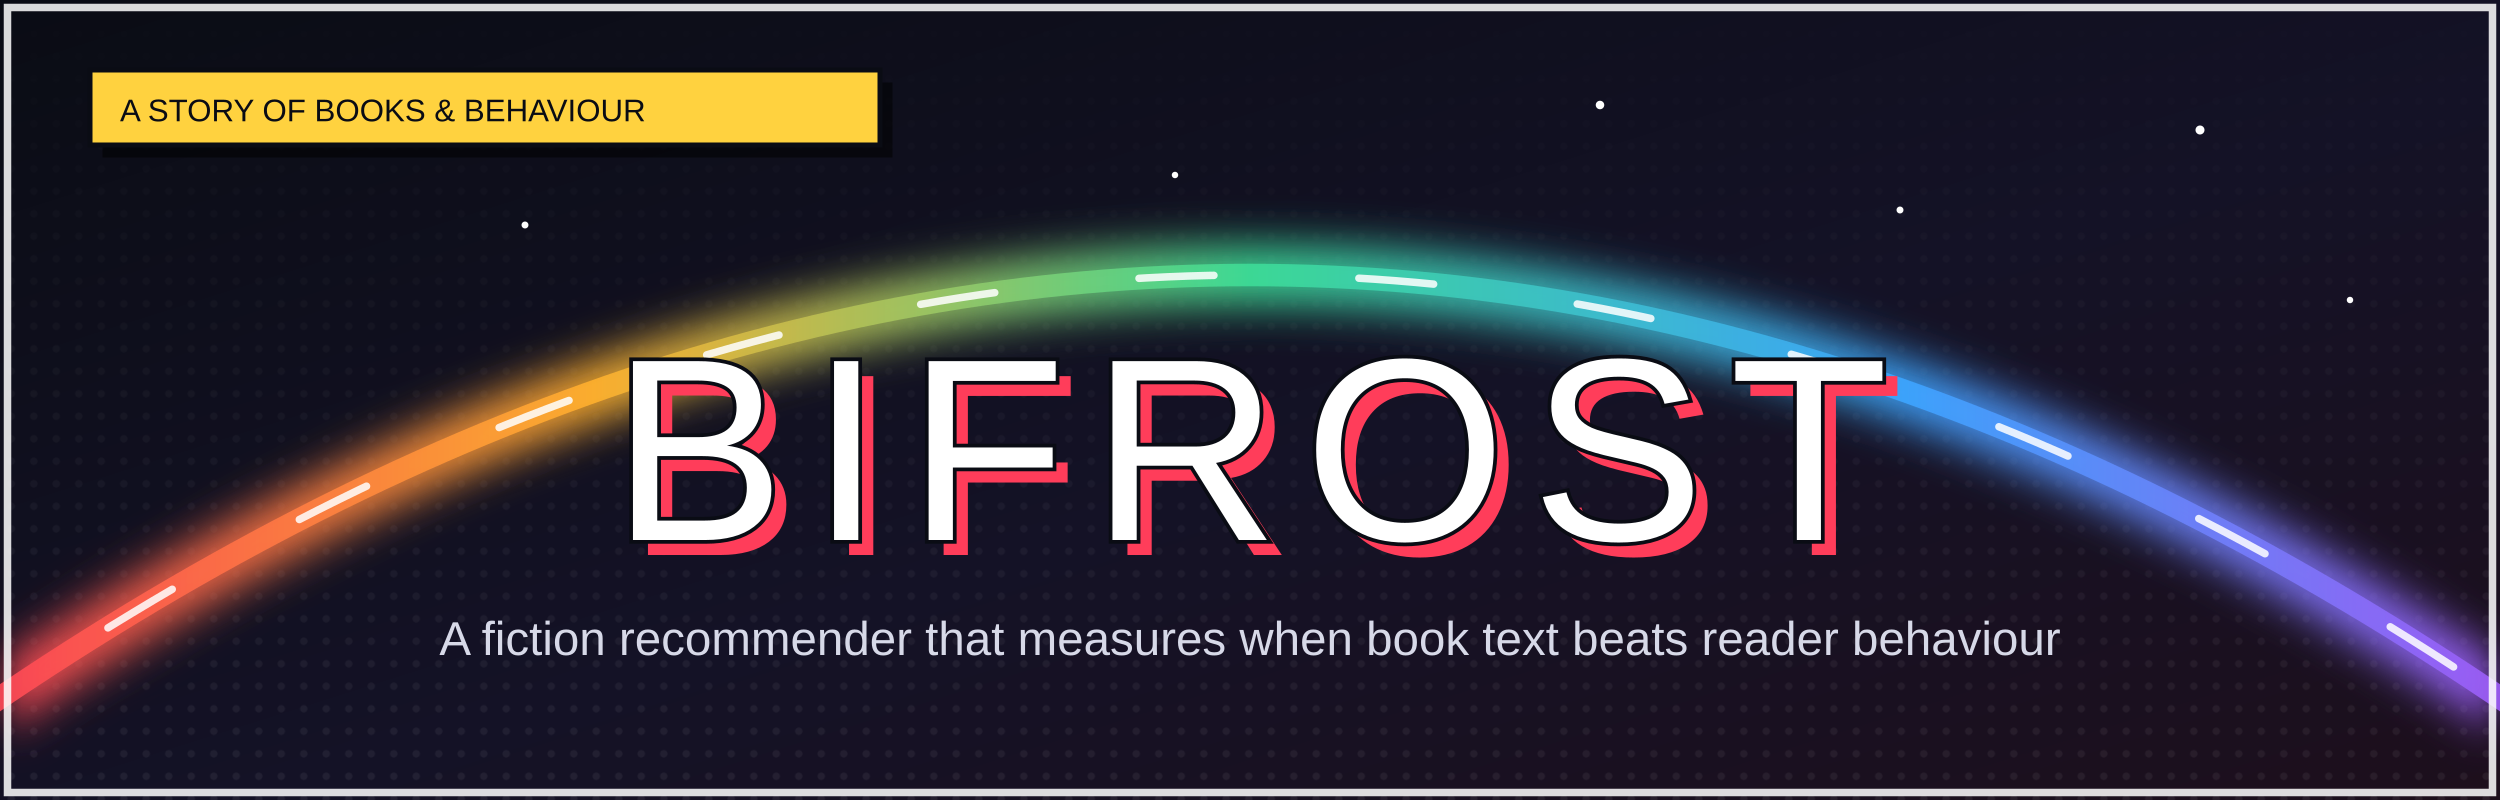
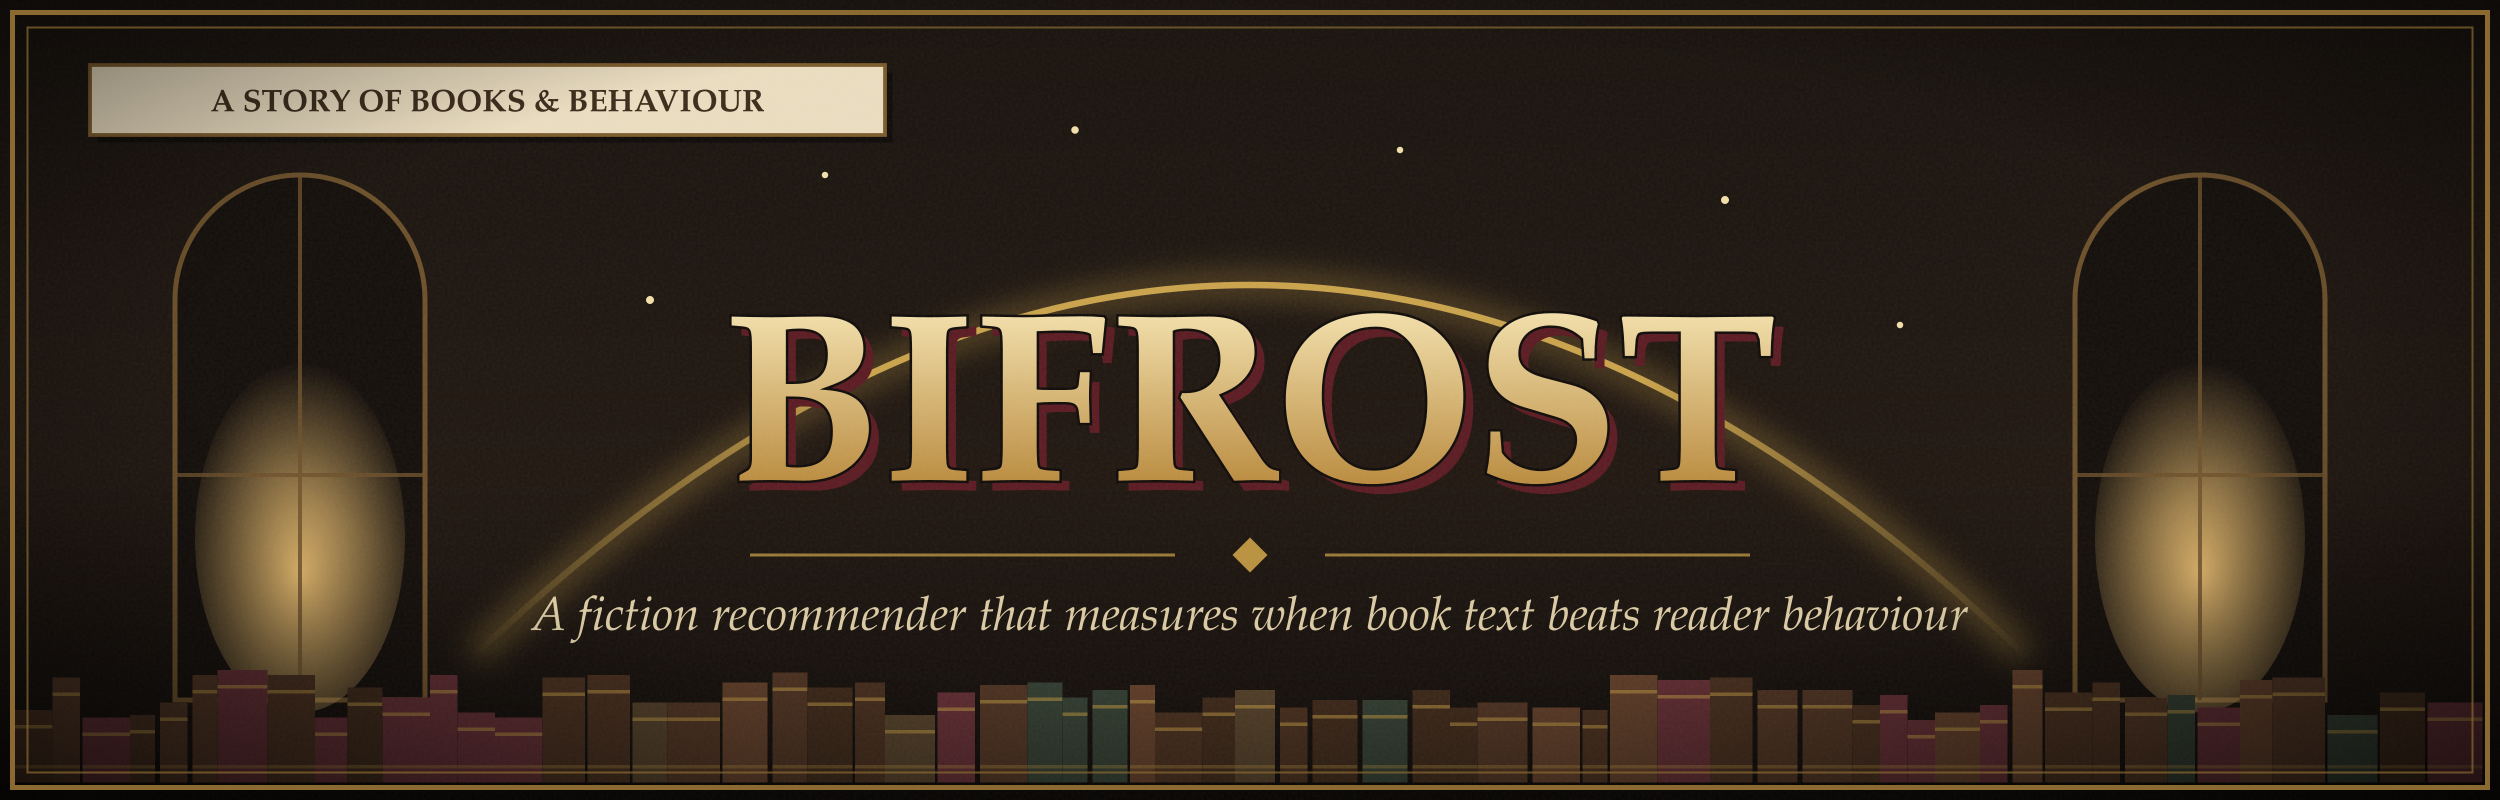
<svg xmlns="http://www.w3.org/2000/svg" viewBox="0 0 1000 320" width="1000" height="320" role="img" aria-label="Bifrost: a fiction recommender that measures when book text beats reader behaviour">
  <style>
-     .flow { animation: flow 2.4s linear infinite; }
-     .pulse { animation: pulse 3.2s ease-in-out infinite; }
-     .tw1 { animation: twinkle 2.8s ease-in-out infinite; }
-     .tw2 { animation: twinkle 3.6s ease-in-out infinite 0.9s; }
-     .tw3 { animation: twinkle 4.4s ease-in-out infinite 1.7s; }
-     @keyframes flow { to { stroke-dashoffset: -88; } }
-     @keyframes pulse { 0%, 100% { opacity: .55; } 50% { opacity: .95; } }
-     @keyframes twinkle { 0%, 100% { opacity: .15; } 50% { opacity: 1; } }
+     .shimmer { animation: shimmer 5s ease-in-out infinite; }
+     .flicker { animation: flicker 3.4s ease-in-out infinite; }
+     .flicker2 { animation: flicker 4.1s ease-in-out infinite 1.1s; }
+     .mote1 { animation: mote 5s ease-in-out infinite; }
+     .mote2 { animation: mote 6.5s ease-in-out infinite 1.3s; }
+     .mote3 { animation: mote 7.5s ease-in-out infinite 2.6s; }
+     @keyframes shimmer { 0%,100% { opacity: .6; } 50% { opacity: 1; } }
+     @keyframes flicker { 0%,100% { opacity: .55; } 30% { opacity: .85; } 55% { opacity: .6; } 80% { opacity: .95; } }
+     @keyframes mote { 0%,100% { opacity: .1; transform: translateY(0); } 50% { opacity: .8; transform: translateY(-6px); } }
    /* Respect the system "reduce motion" setting. */
    @media (prefers-reduced-motion: reduce) {
-       .flow, .pulse, .tw1, .tw2, .tw3 { animation: none; }
+       .shimmer, .flicker, .flicker2, .mote1, .mote2, .mote3 { animation: none; }
    }
  </style>
  <defs>
-     <linearGradient id="bg" x1="0" y1="0" x2="1" y2="1">
-       <stop offset="0" stop-color="#0a0c14" />
-       <stop offset="0.55" stop-color="#141226" />
-       <stop offset="1" stop-color="#1d0f1c" />
+     <linearGradient id="bg" x1="0" y1="0" x2="0" y2="1">
+       <stop offset="0" stop-color="#17110d" />
+       <stop offset="0.6" stop-color="#1f1610" />
+       <stop offset="1" stop-color="#0e0a08" />
    </linearGradient>
-     <linearGradient id="bridge" x1="0" y1="0" x2="1" y2="0">
-       <stop offset="0" stop-color="#ff3d5a" />
-       <stop offset="0.25" stop-color="#ffb02e" />
-       <stop offset="0.5" stop-color="#3ddc97" />
-       <stop offset="0.75" stop-color="#3da5ff" />
-       <stop offset="1" stop-color="#a855f7" />
+     <radialGradient id="vignette" cx="0.5" cy="0.45" r="0.75">
+       <stop offset="0.55" stop-color="#000" stop-opacity="0" />
+       <stop offset="1" stop-color="#000" stop-opacity="0.7" />
+     </radialGradient>
+     <linearGradient id="gold" x1="0" y1="0" x2="0" y2="1">
+       <stop offset="0" stop-color="#f1deaa" />
+       <stop offset="1" stop-color="#b98a3e" />
    </linearGradient>
-     <pattern id="dots" width="9" height="9" patternUnits="userSpaceOnUse">
-       <circle cx="4.5" cy="4.5" r="1.5" fill="#ffffff" />
-     </pattern>
-     <linearGradient id="fade" x1="0" y1="1" x2="0" y2="0">
-       <stop offset="0" stop-color="#fff" stop-opacity="0.9" />
-       <stop offset="1" stop-color="#fff" stop-opacity="0" />
+     <linearGradient id="arc" x1="0" y1="0" x2="1" y2="0">
+       <stop offset="0" stop-color="#c9a24b" stop-opacity="0" />
+       <stop offset="0.25" stop-color="#c9a24b" />
+       <stop offset="0.75" stop-color="#c9a24b" />
+       <stop offset="1" stop-color="#c9a24b" stop-opacity="0" />
    </linearGradient>
-     <mask id="dotmask">
-       <rect width="1000" height="320" fill="url(#fade)" />
-     </mask>
+     <radialGradient id="candle" cx="0.5" cy="0.6" r="0.6">
+       <stop offset="0" stop-color="#ffcf7a" stop-opacity="0.9" />
+       <stop offset="1" stop-color="#ffcf7a" stop-opacity="0" />
+     </radialGradient>
+     <filter id="grain" x="0" y="0" width="100%" height="100%">
+       <feTurbulence type="fractalNoise" baseFrequency="0.85" numOctaves="2" seed="4" />
+       <feColorMatrix values="0 0 0 0 0.9  0 0 0 0 0.8  0 0 0 0 0.6  0 0 0 0.9 0" />
+     </filter>
    <filter id="glow" x="-20%" y="-50%" width="140%" height="200%">
-       <feGaussianBlur stdDeviation="9" />
+       <feGaussianBlur stdDeviation="6" />
    </filter>
  </defs>
  <rect width="1000" height="320" fill="url(#bg)" />
-   <rect width="1000" height="320" fill="url(#dots)" opacity="0.07" mask="url(#dotmask)" />
-   <g fill="#ffffff">
-     <circle class="tw1" cx="90" cy="48" r="1.8" />
-     <circle class="tw2" cx="210" cy="90" r="1.4" />
-     <circle class="tw3" cx="340" cy="38" r="1.6" />
-     <circle class="tw1" cx="470" cy="70" r="1.3" />
-     <circle class="tw2" cx="640" cy="42" r="1.7" />
-     <circle class="tw3" cx="760" cy="84" r="1.4" />
-     <circle class="tw1" cx="880" cy="52" r="1.8" />
-     <circle class="tw2" cx="940" cy="120" r="1.3" />
-   </g>
-   <path d="M -30 300 Q 500 -80 1030 300" fill="none" stroke="url(#bridge)" stroke-width="22" class="pulse" filter="url(#glow)" />
-   <path d="M -30 300 Q 500 -80 1030 300" fill="none" stroke="url(#bridge)" stroke-width="9" stroke-linecap="round" opacity="0.9" />
-   <path class="flow" d="M -30 300 Q 500 -80 1030 300" fill="none" stroke="#ffffff" stroke-width="3" stroke-linecap="round" stroke-dasharray="30 58" opacity="0.85" />
-   <g transform="translate(36 28)">
-     <rect x="5" y="5" width="316" height="30" fill="#000" opacity="0.55" />
-     <rect width="316" height="30" fill="#ffd23f" stroke="#0a0c14" stroke-width="2" />
-     <text x="12" y="20.5" font-family="'Arial Black', Impact, Arial, sans-serif" font-size="12.5" textLength="292" lengthAdjust="spacingAndGlyphs" fill="#0a0c14">A STORY OF BOOKS &amp; BEHAVIOUR</text>
-   </g>
-   <g font-family="Impact, 'Arial Black', 'Helvetica Neue', Arial, sans-serif" font-size="104" letter-spacing="10" text-anchor="middle">
-     <text x="506" y="222" textLength="560" lengthAdjust="spacingAndGlyphs" fill="#ff3d5a">BIFROST</text>
-     <text x="500" y="216" textLength="560" lengthAdjust="spacingAndGlyphs" fill="#ffffff" stroke="#0a0c14" stroke-width="3" paint-order="stroke">BIFROST</text>
-   </g>
-   <text x="500" y="262" text-anchor="middle" font-family="'Helvetica Neue', Arial, sans-serif" font-size="19" textLength="720" lengthAdjust="spacingAndGlyphs" fill="#d7d9e8">A fiction recommender that measures when book text beats reader behaviour</text>
-   <rect x="3" y="3" width="994" height="314" fill="none" stroke="#ffffff" stroke-opacity="0.85" stroke-width="3" />
+   <g>
+     <path d="M70 280 V120 a50 50 0 0 1 100 0 V280 Z" fill="#120d0a" stroke="#6b4f2a" stroke-width="2" />
+     <path d="M830 280 V120 a50 50 0 0 1 100 0 V280 Z" fill="#120d0a" stroke="#6b4f2a" stroke-width="2" />
+     <ellipse class="flicker" cx="120" cy="215" rx="42" ry="70" fill="url(#candle)" />
+     <ellipse class="flicker2" cx="880" cy="215" rx="42" ry="70" fill="url(#candle)" />
+     <g stroke="#6b4f2a" stroke-width="1.6" opacity="0.8">
+       <path d="M120 70 V280 M70 190 H170" />
+       <path d="M880 70 V280 M830 190 H930" />
+     </g>
+   </g>
+   <path d="M 190 262 Q 500 -34 810 262" fill="none" stroke="#c9a24b" stroke-width="10" opacity="0.35" class="shimmer" filter="url(#glow)" />
+   <path d="M 190 262 Q 500 -34 810 262" fill="none" stroke="url(#arc)" stroke-width="2.6" stroke-linecap="round" />
+   <g fill="#f1deaa">
+     <circle class="mote1" cx="260" cy="120" r="1.6" />
+     <circle class="mote2" cx="330" cy="70" r="1.3" />
+     <circle class="mote3" cx="430" cy="52" r="1.5" />
+     <circle class="mote1" cx="560" cy="60" r="1.3" />
+     <circle class="mote2" cx="690" cy="80" r="1.6" />
+     <circle class="mote3" cx="760" cy="130" r="1.3" />
+   </g>
+   <g transform="translate(36 26)">
+     <rect x="3" y="3" width="318" height="28" fill="#000" opacity="0.5" />
+     <rect width="318" height="28" fill="#e9dcc0" stroke="#7a5a2a" stroke-width="1.5" />
+     <text x="159" y="18.5" text-anchor="middle" textLength="290" lengthAdjust="spacing" font-family="Georgia, 'Palatino Linotype', 'Book Antiqua', 'Times New Roman', serif" font-size="12.5" font-weight="bold" fill="#3a2a1a">A STORY OF BOOKS &amp; BEHAVIOUR</text>
+   </g>
+   <g font-family="Georgia, 'Palatino Linotype', 'Book Antiqua', 'Times New Roman', serif" font-weight="bold" font-size="96" text-anchor="middle">
+     <text x="504" y="196" textLength="520" lengthAdjust="spacing" fill="#5a1a22">BIFROST</text>
+     <text x="500" y="192" textLength="520" lengthAdjust="spacing" fill="url(#gold)" stroke="#0e0a08" stroke-width="2" paint-order="stroke">BIFROST</text>
+   </g>
+   <g stroke="#b8913f" stroke-width="1.2" opacity="0.8">
+     <path d="M300 222 H470" />
+     <path d="M530 222 H700" />
+   </g>
+   <path d="M500 215 L507 222 L500 229 L493 222 Z" fill="#b8913f" />
+   <text x="500" y="252" text-anchor="middle" textLength="700" lengthAdjust="spacing" font-family="Georgia, 'Palatino Linotype', 'Book Antiqua', 'Times New Roman', serif" font-style="italic" font-size="19" fill="#d9c9a3">A fiction recommender that measures when book text beats reader behaviour</text>
+   <g>
+     <rect x="6" y="284" width="15" height="30" fill="#432b1c" />
+     <rect x="6" y="290" width="15" height="1.4" fill="#b8913f" opacity="0.55" />
+     <rect x="6" y="306" width="15" height="1.4" fill="#b8913f" opacity="0.35" />
+     <rect x="21" y="271" width="11" height="43" fill="#4a3020" />
+     <rect x="21" y="277" width="11" height="1.4" fill="#b8913f" opacity="0.55" />
+     <rect x="21" y="306" width="11" height="1.4" fill="#b8913f" opacity="0.35" />
+     <rect x="33" y="287" width="19" height="27" fill="#5c2a30" />
+     <rect x="33" y="293" width="19" height="1.4" fill="#b8913f" opacity="0.55" />
+     <rect x="33" y="306" width="19" height="1.4" fill="#b8913f" opacity="0.35" />
+     <rect x="52" y="286" width="10" height="28" fill="#432b1c" />
+     <rect x="52" y="292" width="10" height="1.4" fill="#b8913f" opacity="0.55" />
+     <rect x="52" y="306" width="10" height="1.4" fill="#b8913f" opacity="0.35" />
+     <rect x="64" y="281" width="11" height="33" fill="#4a3020" />
+     <rect x="64" y="287" width="11" height="1.4" fill="#b8913f" opacity="0.55" />
+     <rect x="64" y="306" width="11" height="1.4" fill="#b8913f" opacity="0.35" />
+     <rect x="77" y="270" width="10" height="44" fill="#4a3020" />
+     <rect x="77" y="276" width="10" height="1.4" fill="#b8913f" opacity="0.55" />
+     <rect x="77" y="306" width="10" height="1.4" fill="#b8913f" opacity="0.35" />
+     <rect x="87" y="268" width="20" height="46" fill="#5c2a30" />
+     <rect x="87" y="274" width="20" height="1.4" fill="#b8913f" opacity="0.55" />
+     <rect x="87" y="306" width="20" height="1.4" fill="#b8913f" opacity="0.35" />
+     <rect x="107" y="270" width="19" height="44" fill="#432b1c" />
+     <rect x="107" y="276" width="19" height="1.4" fill="#b8913f" opacity="0.55" />
+     <rect x="107" y="306" width="19" height="1.4" fill="#b8913f" opacity="0.35" />
+     <rect x="126" y="287" width="13" height="27" fill="#5c2a30" />
+     <rect x="126" y="293" width="13" height="1.4" fill="#b8913f" opacity="0.55" />
+     <rect x="126" y="306" width="13" height="1.4" fill="#b8913f" opacity="0.35" />
+     <rect x="139" y="275" width="14" height="39" fill="#3a2618" />
+     <rect x="139" y="281" width="14" height="1.4" fill="#b8913f" opacity="0.55" />
+     <rect x="139" y="306" width="14" height="1.4" fill="#b8913f" opacity="0.35" />
+     <rect x="153" y="279" width="19" height="35" fill="#5c2a30" />
+     <rect x="153" y="285" width="19" height="1.4" fill="#b8913f" opacity="0.55" />
+     <rect x="153" y="306" width="19" height="1.4" fill="#b8913f" opacity="0.35" />
+     <rect x="172" y="270" width="11" height="44" fill="#5c2a30" />
+     <rect x="172" y="276" width="11" height="1.4" fill="#b8913f" opacity="0.55" />
+     <rect x="172" y="306" width="11" height="1.4" fill="#b8913f" opacity="0.35" />
+     <rect x="183" y="285" width="15" height="29" fill="#5c2a30" />
+     <rect x="183" y="291" width="15" height="1.4" fill="#b8913f" opacity="0.55" />
+     <rect x="183" y="306" width="15" height="1.4" fill="#b8913f" opacity="0.35" />
+     <rect x="198" y="287" width="19" height="27" fill="#5c2a30" />
+     <rect x="198" y="293" width="19" height="1.4" fill="#b8913f" opacity="0.55" />
+     <rect x="198" y="306" width="19" height="1.4" fill="#b8913f" opacity="0.35" />
+     <rect x="217" y="271" width="17" height="43" fill="#432b1c" />
+     <rect x="217" y="277" width="17" height="1.4" fill="#b8913f" opacity="0.55" />
+     <rect x="217" y="306" width="17" height="1.4" fill="#b8913f" opacity="0.35" />
+     <rect x="235" y="270" width="17" height="44" fill="#432b1c" />
+     <rect x="235" y="276" width="17" height="1.4" fill="#b8913f" opacity="0.55" />
+     <rect x="235" y="306" width="17" height="1.4" fill="#b8913f" opacity="0.35" />
+     <rect x="253" y="281" width="14" height="33" fill="#4d3b26" />
+     <rect x="253" y="287" width="14" height="1.4" fill="#b8913f" opacity="0.55" />
+     <rect x="253" y="306" width="14" height="1.4" fill="#b8913f" opacity="0.35" />
+     <rect x="267" y="281" width="21" height="33" fill="#4a3020" />
+     <rect x="267" y="287" width="21" height="1.4" fill="#b8913f" opacity="0.55" />
+     <rect x="267" y="306" width="21" height="1.4" fill="#b8913f" opacity="0.35" />
+     <rect x="289" y="273" width="18" height="41" fill="#5a3a26" />
+     <rect x="289" y="279" width="18" height="1.4" fill="#b8913f" opacity="0.55" />
+     <rect x="289" y="306" width="18" height="1.4" fill="#b8913f" opacity="0.35" />
+     <rect x="309" y="269" width="14" height="45" fill="#4a3020" />
+     <rect x="309" y="275" width="14" height="1.4" fill="#b8913f" opacity="0.55" />
+     <rect x="309" y="306" width="14" height="1.4" fill="#b8913f" opacity="0.35" />
+     <rect x="323" y="275" width="18" height="39" fill="#3a2618" />
+     <rect x="323" y="281" width="18" height="1.4" fill="#b8913f" opacity="0.55" />
+     <rect x="323" y="306" width="18" height="1.4" fill="#b8913f" opacity="0.35" />
+     <rect x="342" y="273" width="12" height="41" fill="#432b1c" />
+     <rect x="342" y="279" width="12" height="1.4" fill="#b8913f" opacity="0.55" />
+     <rect x="342" y="306" width="12" height="1.4" fill="#b8913f" opacity="0.35" />
+     <rect x="354" y="286" width="20" height="28" fill="#4d3b26" />
+     <rect x="354" y="292" width="20" height="1.4" fill="#b8913f" opacity="0.55" />
+     <rect x="354" y="306" width="20" height="1.4" fill="#b8913f" opacity="0.35" />
+     <rect x="375" y="277" width="15" height="37" fill="#5c2a30" />
+     <rect x="375" y="283" width="15" height="1.4" fill="#b8913f" opacity="0.55" />
+     <rect x="375" y="306" width="15" height="1.4" fill="#b8913f" opacity="0.35" />
+     <rect x="392" y="274" width="19" height="40" fill="#4a3020" />
+     <rect x="392" y="280" width="19" height="1.4" fill="#b8913f" opacity="0.55" />
+     <rect x="392" y="306" width="19" height="1.4" fill="#b8913f" opacity="0.35" />
+     <rect x="411" y="273" width="14" height="41" fill="#2f3a2e" />
+     <rect x="411" y="279" width="14" height="1.4" fill="#b8913f" opacity="0.55" />
+     <rect x="411" y="306" width="14" height="1.4" fill="#b8913f" opacity="0.35" />
+     <rect x="425" y="279" width="10" height="35" fill="#2f3a2e" />
+     <rect x="425" y="285" width="10" height="1.4" fill="#b8913f" opacity="0.55" />
+     <rect x="425" y="306" width="10" height="1.4" fill="#b8913f" opacity="0.35" />
+     <rect x="437" y="276" width="14" height="38" fill="#2f3a2e" />
+     <rect x="437" y="282" width="14" height="1.4" fill="#b8913f" opacity="0.55" />
+     <rect x="437" y="306" width="14" height="1.4" fill="#b8913f" opacity="0.35" />
+     <rect x="452" y="274" width="10" height="40" fill="#5a3a26" />
+     <rect x="452" y="280" width="10" height="1.4" fill="#b8913f" opacity="0.55" />
+     <rect x="452" y="306" width="10" height="1.4" fill="#b8913f" opacity="0.35" />
+     <rect x="462" y="285" width="19" height="29" fill="#432b1c" />
+     <rect x="462" y="291" width="19" height="1.4" fill="#b8913f" opacity="0.55" />
+     <rect x="462" y="306" width="19" height="1.4" fill="#b8913f" opacity="0.35" />
+     <rect x="481" y="279" width="13" height="35" fill="#3a2618" />
+     <rect x="481" y="285" width="13" height="1.4" fill="#b8913f" opacity="0.55" />
+     <rect x="481" y="306" width="13" height="1.4" fill="#b8913f" opacity="0.35" />
+     <rect x="494" y="276" width="16" height="38" fill="#4d3b26" />
+     <rect x="494" y="282" width="16" height="1.4" fill="#b8913f" opacity="0.55" />
+     <rect x="494" y="306" width="16" height="1.4" fill="#b8913f" opacity="0.35" />
+     <rect x="512" y="283" width="11" height="31" fill="#432b1c" />
+     <rect x="512" y="289" width="11" height="1.4" fill="#b8913f" opacity="0.55" />
+     <rect x="512" y="306" width="11" height="1.4" fill="#b8913f" opacity="0.35" />
+     <rect x="525" y="280" width="18" height="34" fill="#3a2618" />
+     <rect x="525" y="286" width="18" height="1.4" fill="#b8913f" opacity="0.55" />
+     <rect x="525" y="306" width="18" height="1.4" fill="#b8913f" opacity="0.35" />
+     <rect x="545" y="280" width="18" height="34" fill="#2f3a2e" />
+     <rect x="545" y="286" width="18" height="1.4" fill="#b8913f" opacity="0.55" />
+     <rect x="545" y="306" width="18" height="1.4" fill="#b8913f" opacity="0.35" />
+     <rect x="565" y="276" width="15" height="38" fill="#3a2618" />
+     <rect x="565" y="282" width="15" height="1.4" fill="#b8913f" opacity="0.55" />
+     <rect x="565" y="306" width="15" height="1.4" fill="#b8913f" opacity="0.35" />
+     <rect x="580" y="283" width="11" height="31" fill="#3a2618" />
+     <rect x="580" y="289" width="11" height="1.4" fill="#b8913f" opacity="0.55" />
+     <rect x="580" y="306" width="11" height="1.4" fill="#b8913f" opacity="0.35" />
+     <rect x="591" y="281" width="20" height="33" fill="#4a3020" />
+     <rect x="591" y="287" width="20" height="1.4" fill="#b8913f" opacity="0.55" />
+     <rect x="591" y="306" width="20" height="1.4" fill="#b8913f" opacity="0.35" />
+     <rect x="613" y="283" width="19" height="31" fill="#5a3a26" />
+     <rect x="613" y="289" width="19" height="1.4" fill="#b8913f" opacity="0.55" />
+     <rect x="613" y="306" width="19" height="1.4" fill="#b8913f" opacity="0.35" />
+     <rect x="633" y="284" width="10" height="30" fill="#432b1c" />
+     <rect x="633" y="290" width="10" height="1.4" fill="#b8913f" opacity="0.55" />
+     <rect x="633" y="306" width="10" height="1.4" fill="#b8913f" opacity="0.35" />
+     <rect x="644" y="270" width="19" height="44" fill="#5a3a26" />
+     <rect x="644" y="276" width="19" height="1.4" fill="#b8913f" opacity="0.55" />
+     <rect x="644" y="306" width="19" height="1.4" fill="#b8913f" opacity="0.35" />
+     <rect x="663" y="272" width="21" height="42" fill="#5c2a30" />
+     <rect x="663" y="278" width="21" height="1.4" fill="#b8913f" opacity="0.55" />
+     <rect x="663" y="306" width="21" height="1.4" fill="#b8913f" opacity="0.35" />
+     <rect x="684" y="271" width="17" height="43" fill="#432b1c" />
+     <rect x="684" y="277" width="17" height="1.4" fill="#b8913f" opacity="0.55" />
+     <rect x="684" y="306" width="17" height="1.4" fill="#b8913f" opacity="0.35" />
+     <rect x="703" y="276" width="16" height="38" fill="#4a3020" />
+     <rect x="703" y="282" width="16" height="1.4" fill="#b8913f" opacity="0.55" />
+     <rect x="703" y="306" width="16" height="1.4" fill="#b8913f" opacity="0.35" />
+     <rect x="721" y="276" width="20" height="38" fill="#4a3020" />
+     <rect x="721" y="282" width="20" height="1.4" fill="#b8913f" opacity="0.55" />
+     <rect x="721" y="306" width="20" height="1.4" fill="#b8913f" opacity="0.35" />
+     <rect x="741" y="282" width="11" height="32" fill="#432b1c" />
+     <rect x="741" y="288" width="11" height="1.4" fill="#b8913f" opacity="0.55" />
+     <rect x="741" y="306" width="11" height="1.4" fill="#b8913f" opacity="0.35" />
+     <rect x="752" y="278" width="11" height="36" fill="#5c2a30" />
+     <rect x="752" y="284" width="11" height="1.4" fill="#b8913f" opacity="0.55" />
+     <rect x="752" y="306" width="11" height="1.4" fill="#b8913f" opacity="0.35" />
+     <rect x="763" y="288" width="11" height="26" fill="#5c2a30" />
+     <rect x="763" y="294" width="11" height="1.4" fill="#b8913f" opacity="0.55" />
+     <rect x="763" y="306" width="11" height="1.4" fill="#b8913f" opacity="0.35" />
+     <rect x="774" y="285" width="18" height="29" fill="#5a3a26" />
+     <rect x="774" y="291" width="18" height="1.4" fill="#b8913f" opacity="0.55" />
+     <rect x="774" y="306" width="18" height="1.4" fill="#b8913f" opacity="0.35" />
+     <rect x="792" y="282" width="11" height="32" fill="#5c2a30" />
+     <rect x="792" y="288" width="11" height="1.4" fill="#b8913f" opacity="0.55" />
+     <rect x="792" y="306" width="11" height="1.4" fill="#b8913f" opacity="0.35" />
+     <rect x="805" y="268" width="12" height="46" fill="#5a3a26" />
+     <rect x="805" y="274" width="12" height="1.4" fill="#b8913f" opacity="0.55" />
+     <rect x="805" y="306" width="12" height="1.4" fill="#b8913f" opacity="0.35" />
+     <rect x="818" y="277" width="19" height="37" fill="#432b1c" />
+     <rect x="818" y="283" width="19" height="1.4" fill="#b8913f" opacity="0.55" />
+     <rect x="818" y="306" width="19" height="1.4" fill="#b8913f" opacity="0.35" />
+     <rect x="837" y="273" width="11" height="41" fill="#432b1c" />
+     <rect x="837" y="279" width="11" height="1.4" fill="#b8913f" opacity="0.55" />
+     <rect x="837" y="306" width="11" height="1.4" fill="#b8913f" opacity="0.35" />
+     <rect x="850" y="279" width="17" height="35" fill="#4a3020" />
+     <rect x="850" y="285" width="17" height="1.4" fill="#b8913f" opacity="0.55" />
+     <rect x="850" y="306" width="17" height="1.4" fill="#b8913f" opacity="0.35" />
+     <rect x="867" y="278" width="11" height="36" fill="#2f3a2e" />
+     <rect x="867" y="284" width="11" height="1.4" fill="#b8913f" opacity="0.55" />
+     <rect x="867" y="306" width="11" height="1.4" fill="#b8913f" opacity="0.35" />
+     <rect x="879" y="283" width="17" height="31" fill="#5c2a30" />
+     <rect x="879" y="289" width="17" height="1.4" fill="#b8913f" opacity="0.55" />
+     <rect x="879" y="306" width="17" height="1.4" fill="#b8913f" opacity="0.35" />
+     <rect x="896" y="272" width="13" height="42" fill="#5a3a26" />
+     <rect x="896" y="278" width="13" height="1.4" fill="#b8913f" opacity="0.55" />
+     <rect x="896" y="306" width="13" height="1.4" fill="#b8913f" opacity="0.35" />
+     <rect x="909" y="271" width="21" height="43" fill="#4a3020" />
+     <rect x="909" y="277" width="21" height="1.4" fill="#b8913f" opacity="0.55" />
+     <rect x="909" y="306" width="21" height="1.4" fill="#b8913f" opacity="0.35" />
+     <rect x="931" y="286" width="20" height="28" fill="#2f3a2e" />
+     <rect x="931" y="292" width="20" height="1.4" fill="#b8913f" opacity="0.55" />
+     <rect x="931" y="306" width="20" height="1.4" fill="#b8913f" opacity="0.35" />
+     <rect x="952" y="277" width="18" height="37" fill="#3a2618" />
+     <rect x="952" y="283" width="18" height="1.4" fill="#b8913f" opacity="0.55" />
+     <rect x="952" y="306" width="18" height="1.4" fill="#b8913f" opacity="0.35" />
+     <rect x="971" y="281" width="22" height="33" fill="#5c2a30" />
+     <rect x="971" y="287" width="22" height="1.4" fill="#b8913f" opacity="0.55" />
+     <rect x="971" y="306" width="22" height="1.4" fill="#b8913f" opacity="0.35" />
+     <rect x="0" y="313" width="1000" height="7" fill="#0a0705" />
+   </g>
+   <rect width="1000" height="320" filter="url(#grain)" opacity="0.07" />
+   <rect width="1000" height="320" fill="url(#vignette)" />
+   <rect x="5" y="5" width="990" height="310" fill="none" stroke="#8a6a30" stroke-width="2" />
+   <rect x="11" y="11" width="978" height="298" fill="none" stroke="#8a6a30" stroke-width="0.8" opacity="0.7" />
</svg>
